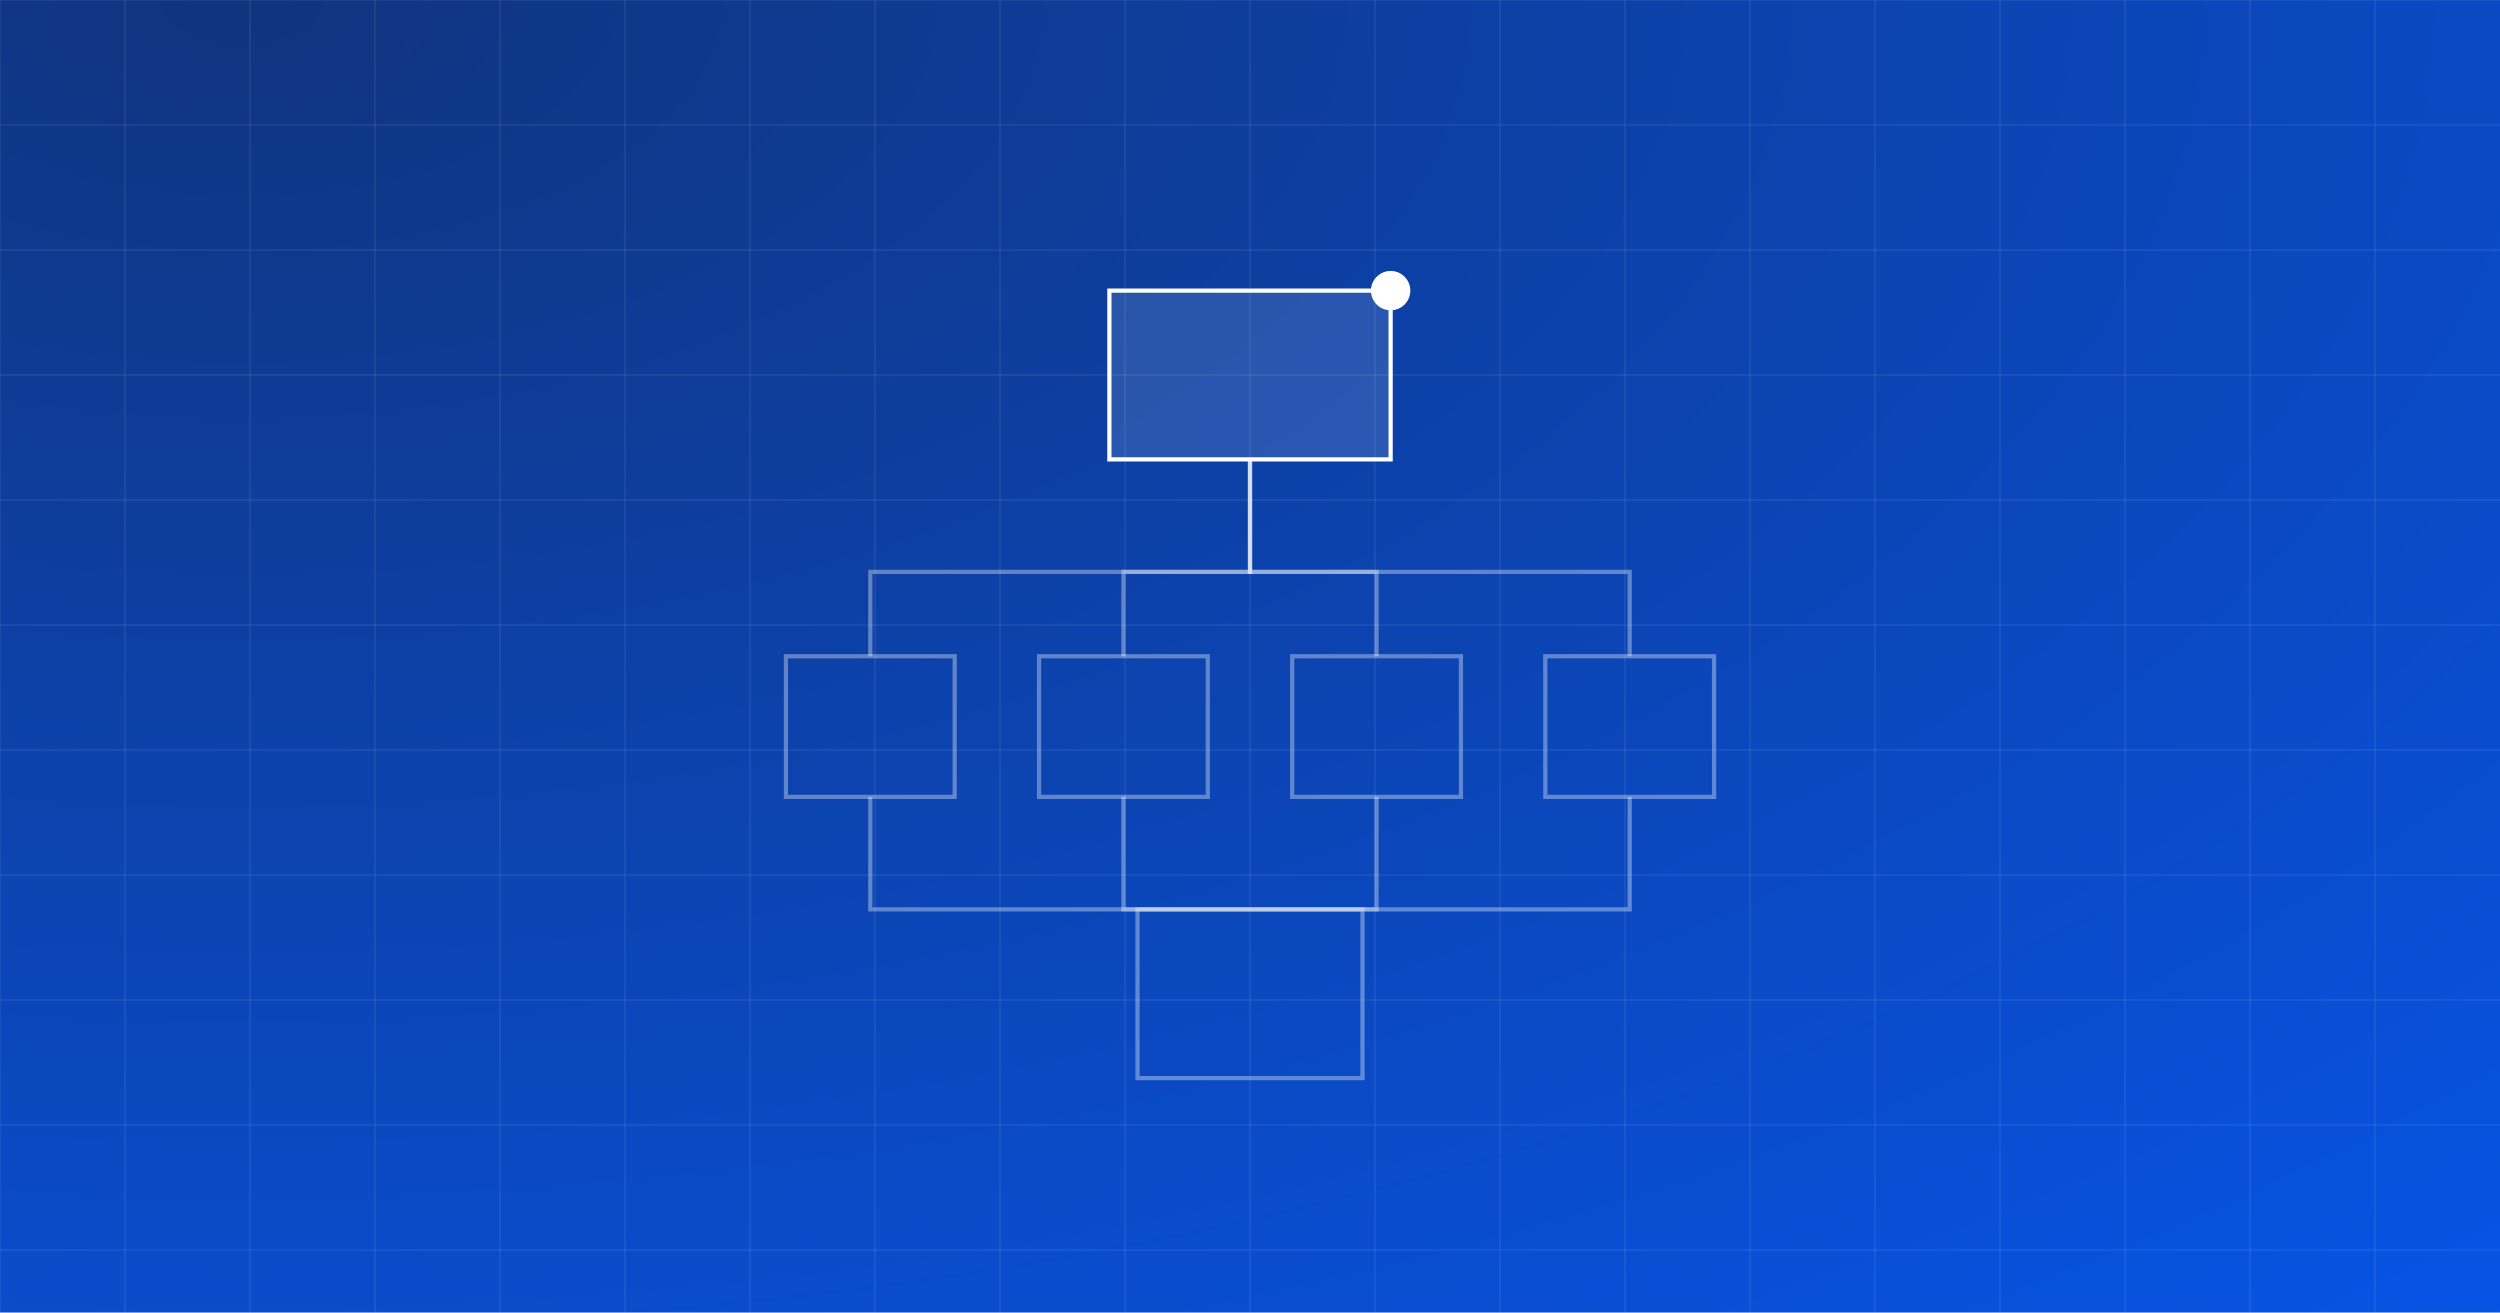
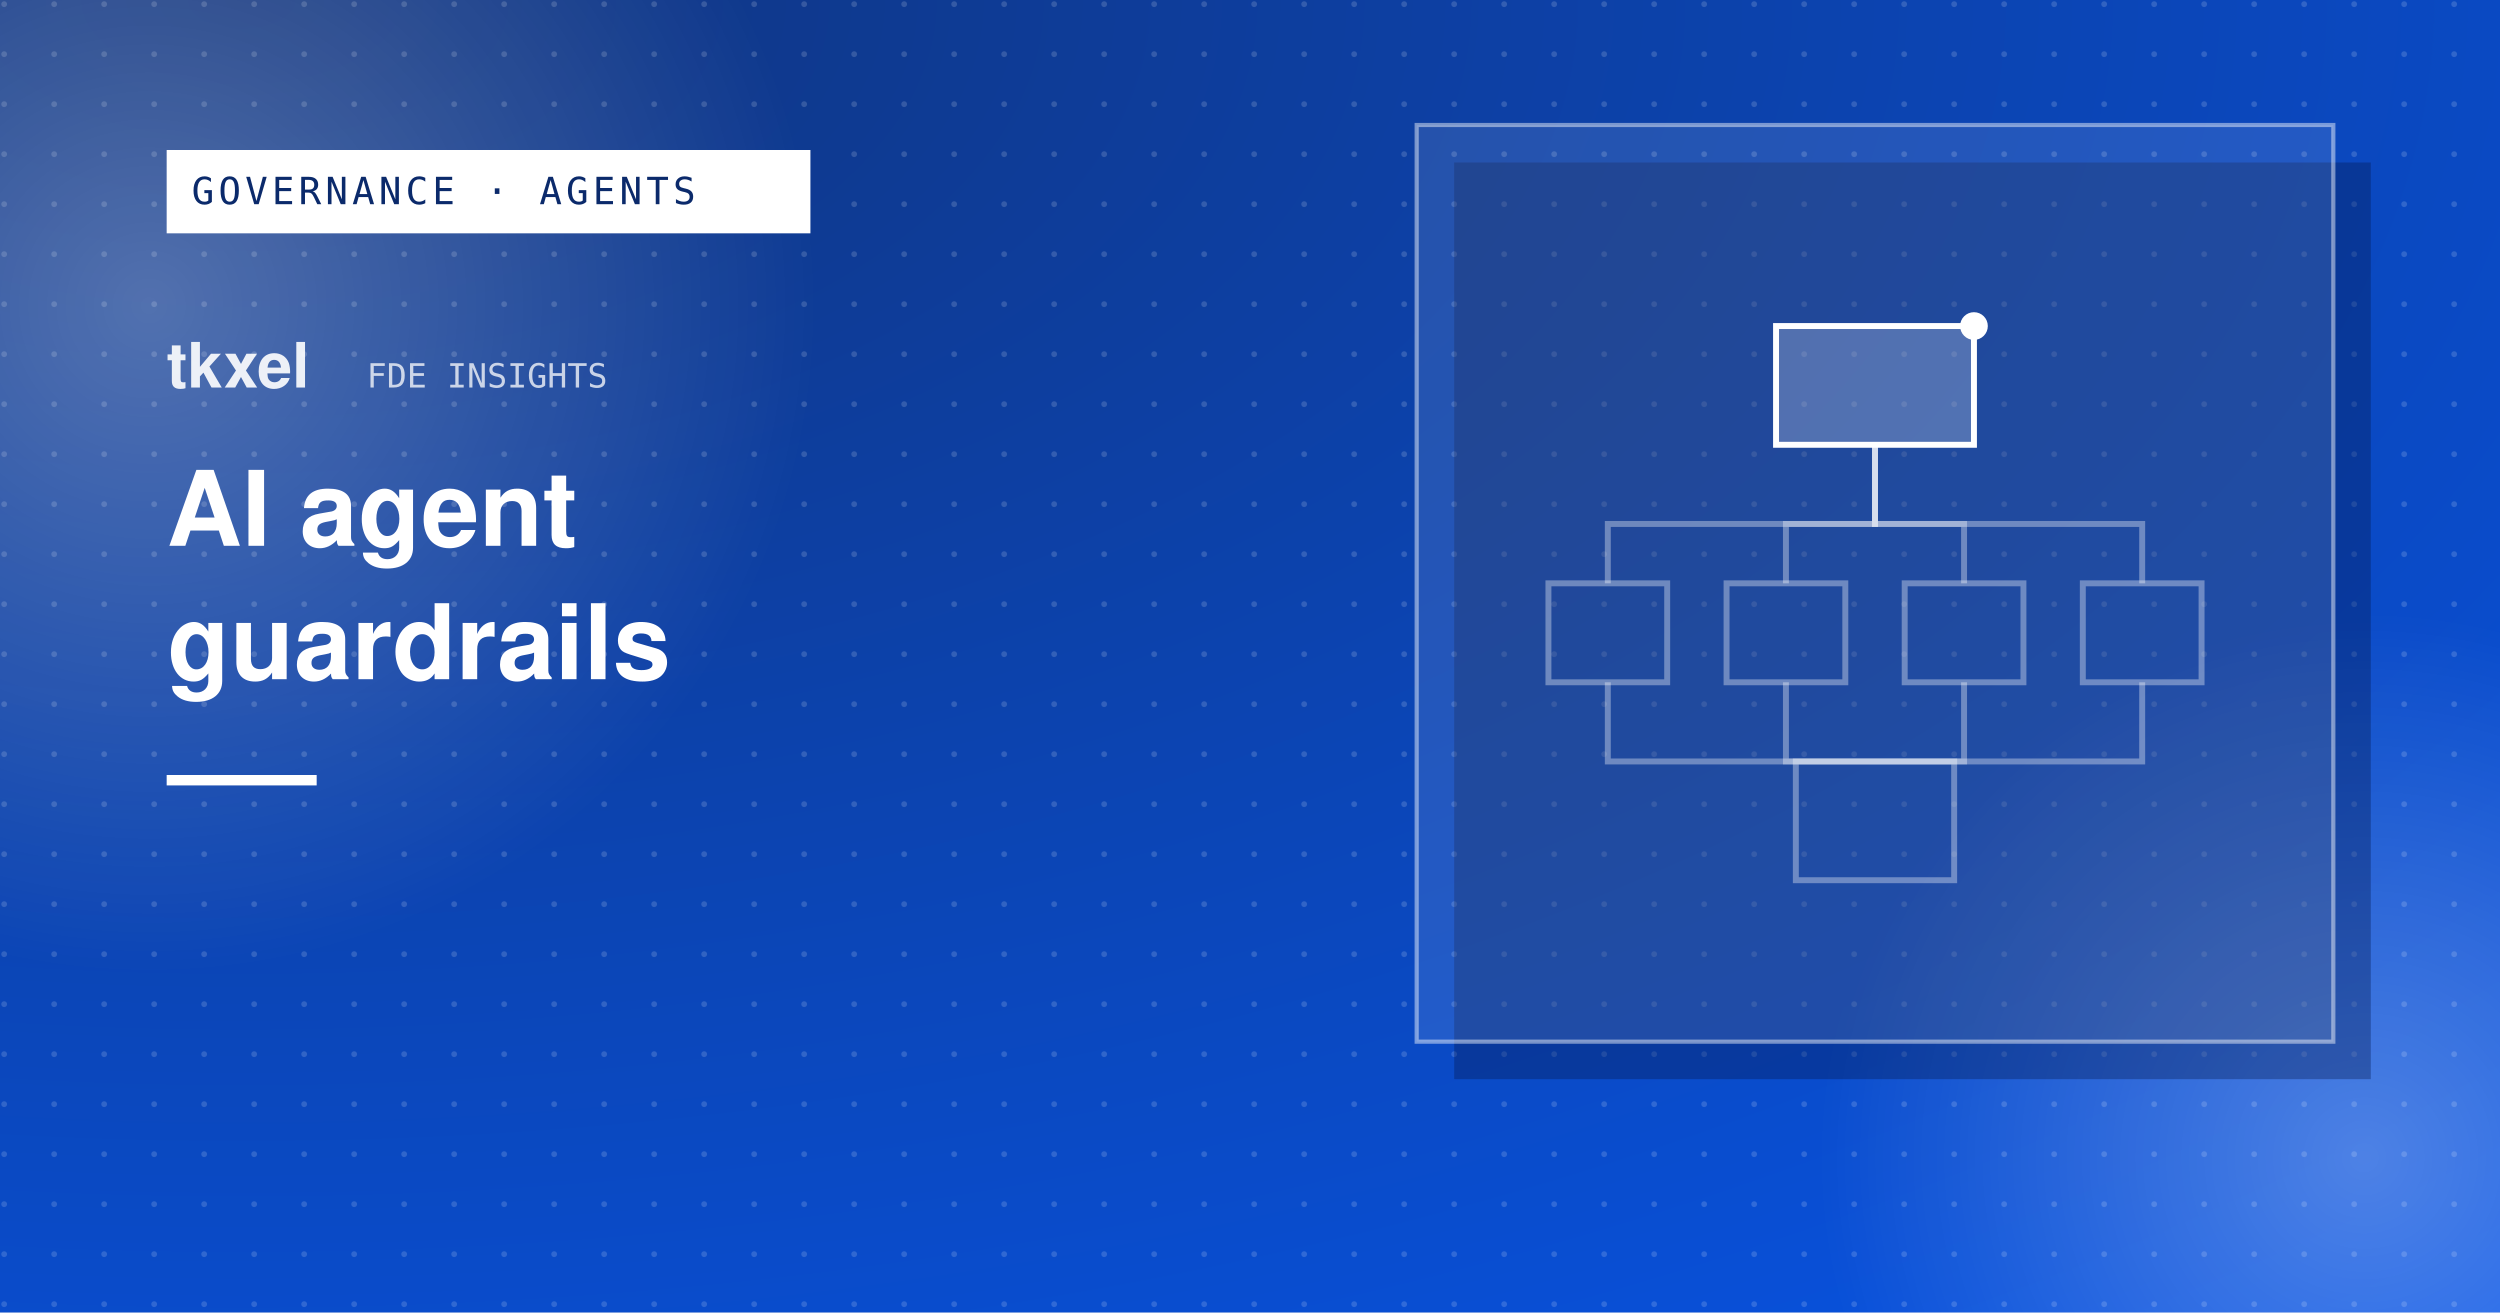
- <svg xmlns="http://www.w3.org/2000/svg" viewBox="0 0 1200 630" role="img" aria-label="Illustration">
+ <svg xmlns="http://www.w3.org/2000/svg" viewBox="0 0 1200 630" role="img" aria-label="GOVERNANCE · AGENTS illustration">
  <defs>
-     <radialGradient id="g" cx="10%" cy="0%" r="140%">
+     <radialGradient id="bg" cx="10%" cy="0%" r="140%">
      <stop offset="0" stop-color="#10347E" />
      <stop offset="1" stop-color="#0755E9" />
    </radialGradient>
+     <radialGradient id="glow">
+       <stop offset="0" stop-color="#fff" stop-opacity=".28" />
+       <stop offset="1" stop-color="#fff" stop-opacity="0" />
+     </radialGradient>
+     <pattern id="dots" width="24" height="24" patternUnits="userSpaceOnUse">
+       <circle cx="2" cy="2" r="1.4" fill="rgba(255,255,255,.16)" />
+     </pattern>
+     <style>.m * { stroke-width: 3px; } .m [fill="rgba(255,255,255,.12)"] { fill: rgba(255,255,255,.22); }</style>
  </defs>
-   <rect width="1200" height="630" fill="url(#g)" />
-   <g stroke="rgba(255,255,255,.06)" stroke-width="1">
-     <line x1="0" y1="0" x2="0" y2="630" />
-     <line x1="60" y1="0" x2="60" y2="630" />
-     <line x1="120" y1="0" x2="120" y2="630" />
-     <line x1="180" y1="0" x2="180" y2="630" />
-     <line x1="240" y1="0" x2="240" y2="630" />
-     <line x1="300" y1="0" x2="300" y2="630" />
-     <line x1="360" y1="0" x2="360" y2="630" />
-     <line x1="420" y1="0" x2="420" y2="630" />
-     <line x1="480" y1="0" x2="480" y2="630" />
-     <line x1="540" y1="0" x2="540" y2="630" />
-     <line x1="600" y1="0" x2="600" y2="630" />
-     <line x1="660" y1="0" x2="660" y2="630" />
-     <line x1="720" y1="0" x2="720" y2="630" />
-     <line x1="780" y1="0" x2="780" y2="630" />
-     <line x1="840" y1="0" x2="840" y2="630" />
-     <line x1="900" y1="0" x2="900" y2="630" />
-     <line x1="960" y1="0" x2="960" y2="630" />
-     <line x1="1020" y1="0" x2="1020" y2="630" />
-     <line x1="1080" y1="0" x2="1080" y2="630" />
-     <line x1="1140" y1="0" x2="1140" y2="630" />
-     <line x1="0" y1="0" x2="1200" y2="0" />
-     <line x1="0" y1="60" x2="1200" y2="60" />
-     <line x1="0" y1="120" x2="1200" y2="120" />
-     <line x1="0" y1="180" x2="1200" y2="180" />
-     <line x1="0" y1="240" x2="1200" y2="240" />
-     <line x1="0" y1="300" x2="1200" y2="300" />
-     <line x1="0" y1="360" x2="1200" y2="360" />
-     <line x1="0" y1="420" x2="1200" y2="420" />
-     <line x1="0" y1="480" x2="1200" y2="480" />
-     <line x1="0" y1="540" x2="1200" y2="540" />
-     <line x1="0" y1="600" x2="1200" y2="600" />
-   </g>
-   <g transform="translate(330 45) scale(1.35)">
+   <rect width="1200" height="630" fill="url(#bg)" />
+   <circle cx="72" cy="147" r="320" fill="url(#glow)" />
+   <circle cx="1134" cy="555" r="260" fill="url(#glow)" />
+   <rect width="1200" height="630" fill="url(#dots)" />
+   <rect x="698" y="78" width="440" height="440" fill="rgba(4,24,77,.35)" />
+   <rect x="680" y="60" width="440" height="440" fill="rgba(255,255,255,.10)" stroke="rgba(255,255,255,.45)" stroke-width="2" />
+   <g class="m" transform="translate(710 90) scale(0.95)">
    <g fill="none" stroke="rgba(255,255,255,.35)" stroke-width="1.5">
      <path d="M200 130 V170 H65 V200" />
      <rect x="35" y="200" width="60" height="50" />
      <path d="M65 250 V290 H200" />
      <path d="M200 130 V170 H155 V200" />
      <rect x="125" y="200" width="60" height="50" />
      <path d="M155 250 V290 H200" />
      <path d="M200 130 V170 H245 V200" />
      <rect x="215" y="200" width="60" height="50" />
      <path d="M245 250 V290 H200" />
      <path d="M200 130 V170 H335 V200" />
      <rect x="305" y="200" width="60" height="50" />
      <path d="M335 250 V290 H200" />
      <rect x="160" y="290" width="80" height="60" />
    </g>
    <rect x="150" y="70" width="100" height="60" fill="rgba(255,255,255,.12)" stroke="#fff" stroke-width="1.5" />
    <circle cx="250" cy="70" r="7" fill="#fff" />
  </g>
+   <text x="80" y="262" font-family="Plus Jakarta Sans, Helvetica, Arial, sans-serif" font-size="50" font-weight="800" fill="#fff">AI agent</text>
+   <text x="80" y="326" font-family="Plus Jakarta Sans, Helvetica, Arial, sans-serif" font-size="50" font-weight="800" fill="#fff">guardrails</text>
+   <rect x="80" y="372" width="72" height="5" fill="#fff" />
+   <rect x="80" y="72" width="309" height="40" fill="#fff" />
+   <text x="92" y="98" font-family="IBM Plex Mono, Menlo, Consolas, monospace" font-size="18" letter-spacing="2" fill="#0B2A6B">GOVERNANCE · AGENTS</text>
+   <text x="80" y="186" font-family="Plus Jakarta Sans, Helvetica, Arial, sans-serif" font-size="30" font-weight="700" fill="rgba(255,255,255,.9)">tkxel</text>
+   <text x="176" y="186" font-family="IBM Plex Mono, Menlo, monospace" font-size="16" fill="rgba(255,255,255,.75)">FDE INSIGHTS</text>
</svg>
